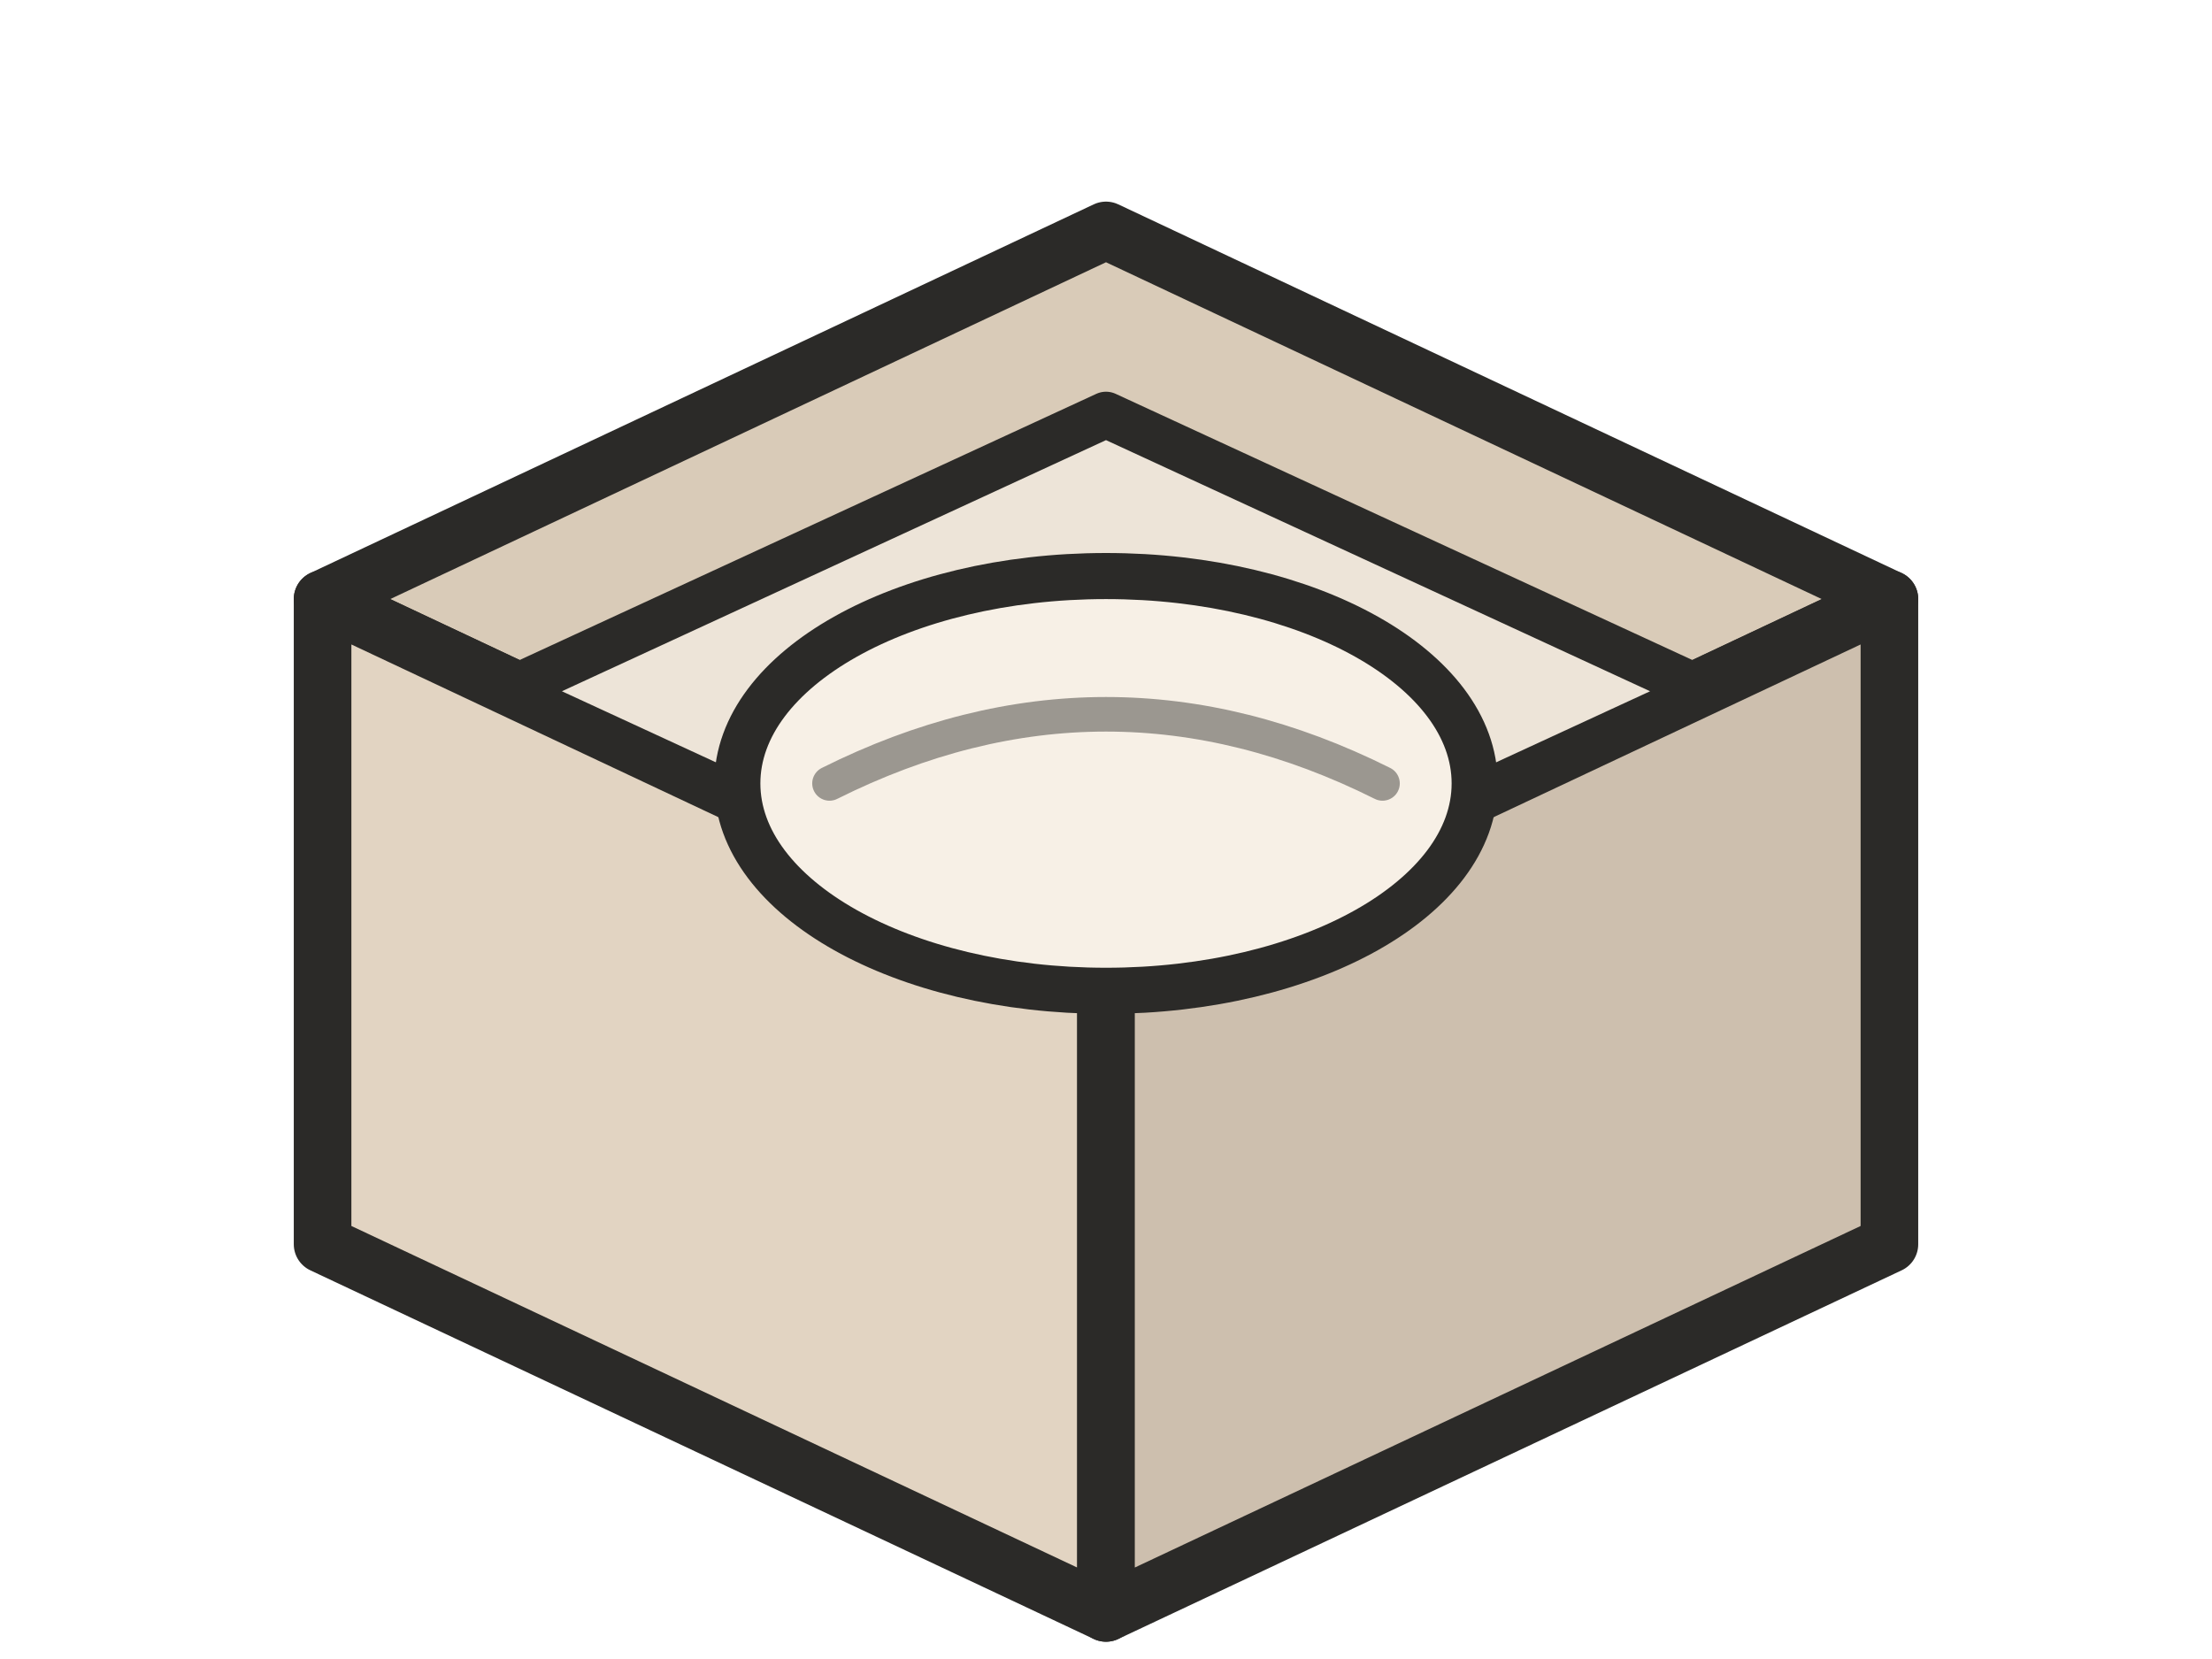
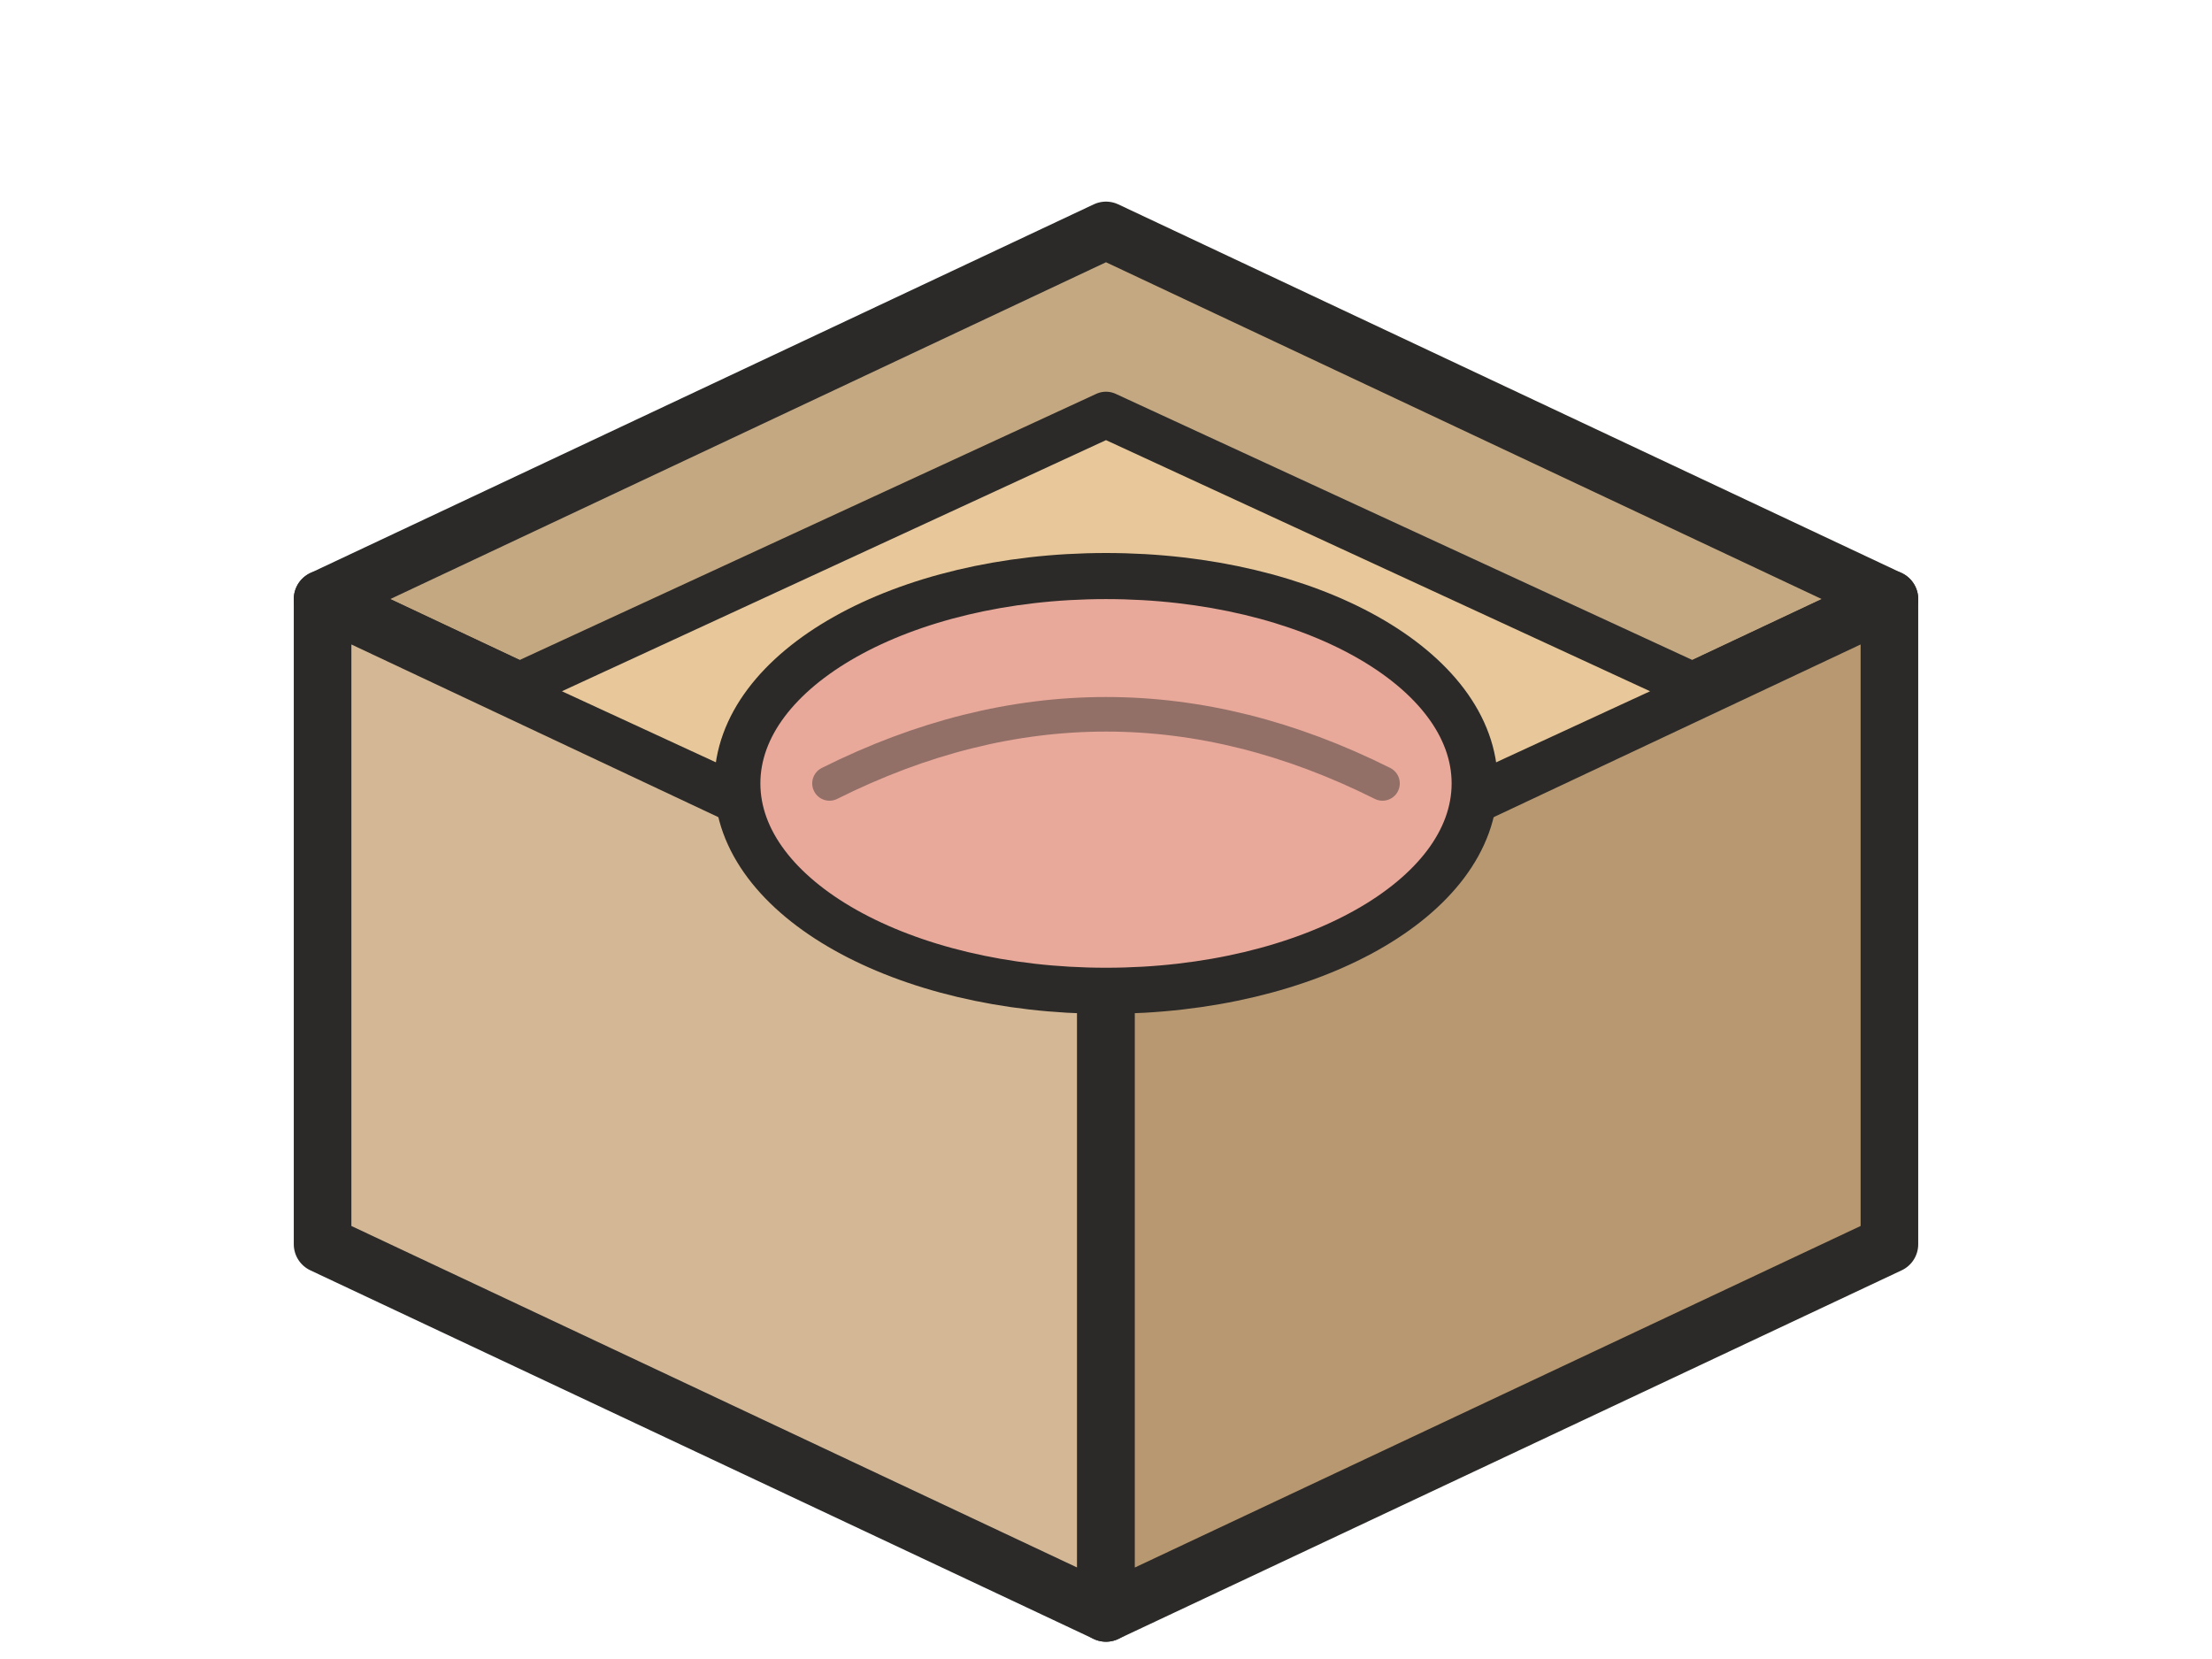
<svg xmlns="http://www.w3.org/2000/svg" width="96" height="72" viewBox="0 0 96 72" fill="none">
-   <path d="M14 26 L48 10 L82 26 L48 42 Z" fill="#D9CBB8" stroke="#2B2A28" stroke-width="2.5" stroke-linejoin="round" />
-   <path d="M14 26 L14 54 L48 70 L48 42 Z" fill="#E2D4C2" stroke="#2B2A28" stroke-width="2.5" stroke-linejoin="round" />
-   <path d="M82 26 L82 54 L48 70 L48 42 Z" fill="#CDBFAE" stroke="#2B2A28" stroke-width="2.5" stroke-linejoin="round" />
-   <path d="M22 30 L48 18 L74 30 L48 42 Z" fill="#EDE4D8" stroke="#2B2A28" stroke-width="2" stroke-linejoin="round" />
-   <ellipse cx="48" cy="34" rx="16" ry="9" fill="#F7F0E6" stroke="#2B2A28" stroke-width="2" />
+   <path d="M14 26 L48 10 L82 26 L48 42 Z" fill="#C4A882" stroke="#2B2A28" stroke-width="2.5" stroke-linejoin="round" />
+   <path d="M14 26 L14 54 L48 70 L48 42 Z" fill="#D4B896" stroke="#2B2A28" stroke-width="2.5" stroke-linejoin="round" />
+   <path d="M82 26 L82 54 L48 70 L48 42 Z" fill="#B89870" stroke="#2B2A28" stroke-width="2.5" stroke-linejoin="round" />
+   <path d="M22 30 L48 18 L74 30 L48 42 Z" fill="#E8C89A" stroke="#2B2A28" stroke-width="2" stroke-linejoin="round" />
+   <ellipse cx="48" cy="34" rx="16" ry="9" fill="#E8A89A" stroke="#2B2A28" stroke-width="2" />
  <path d="M36 34 Q48 28 60 34" fill="none" stroke="#2B2A28" stroke-width="1.5" stroke-linecap="round" opacity="0.45" />
</svg>
